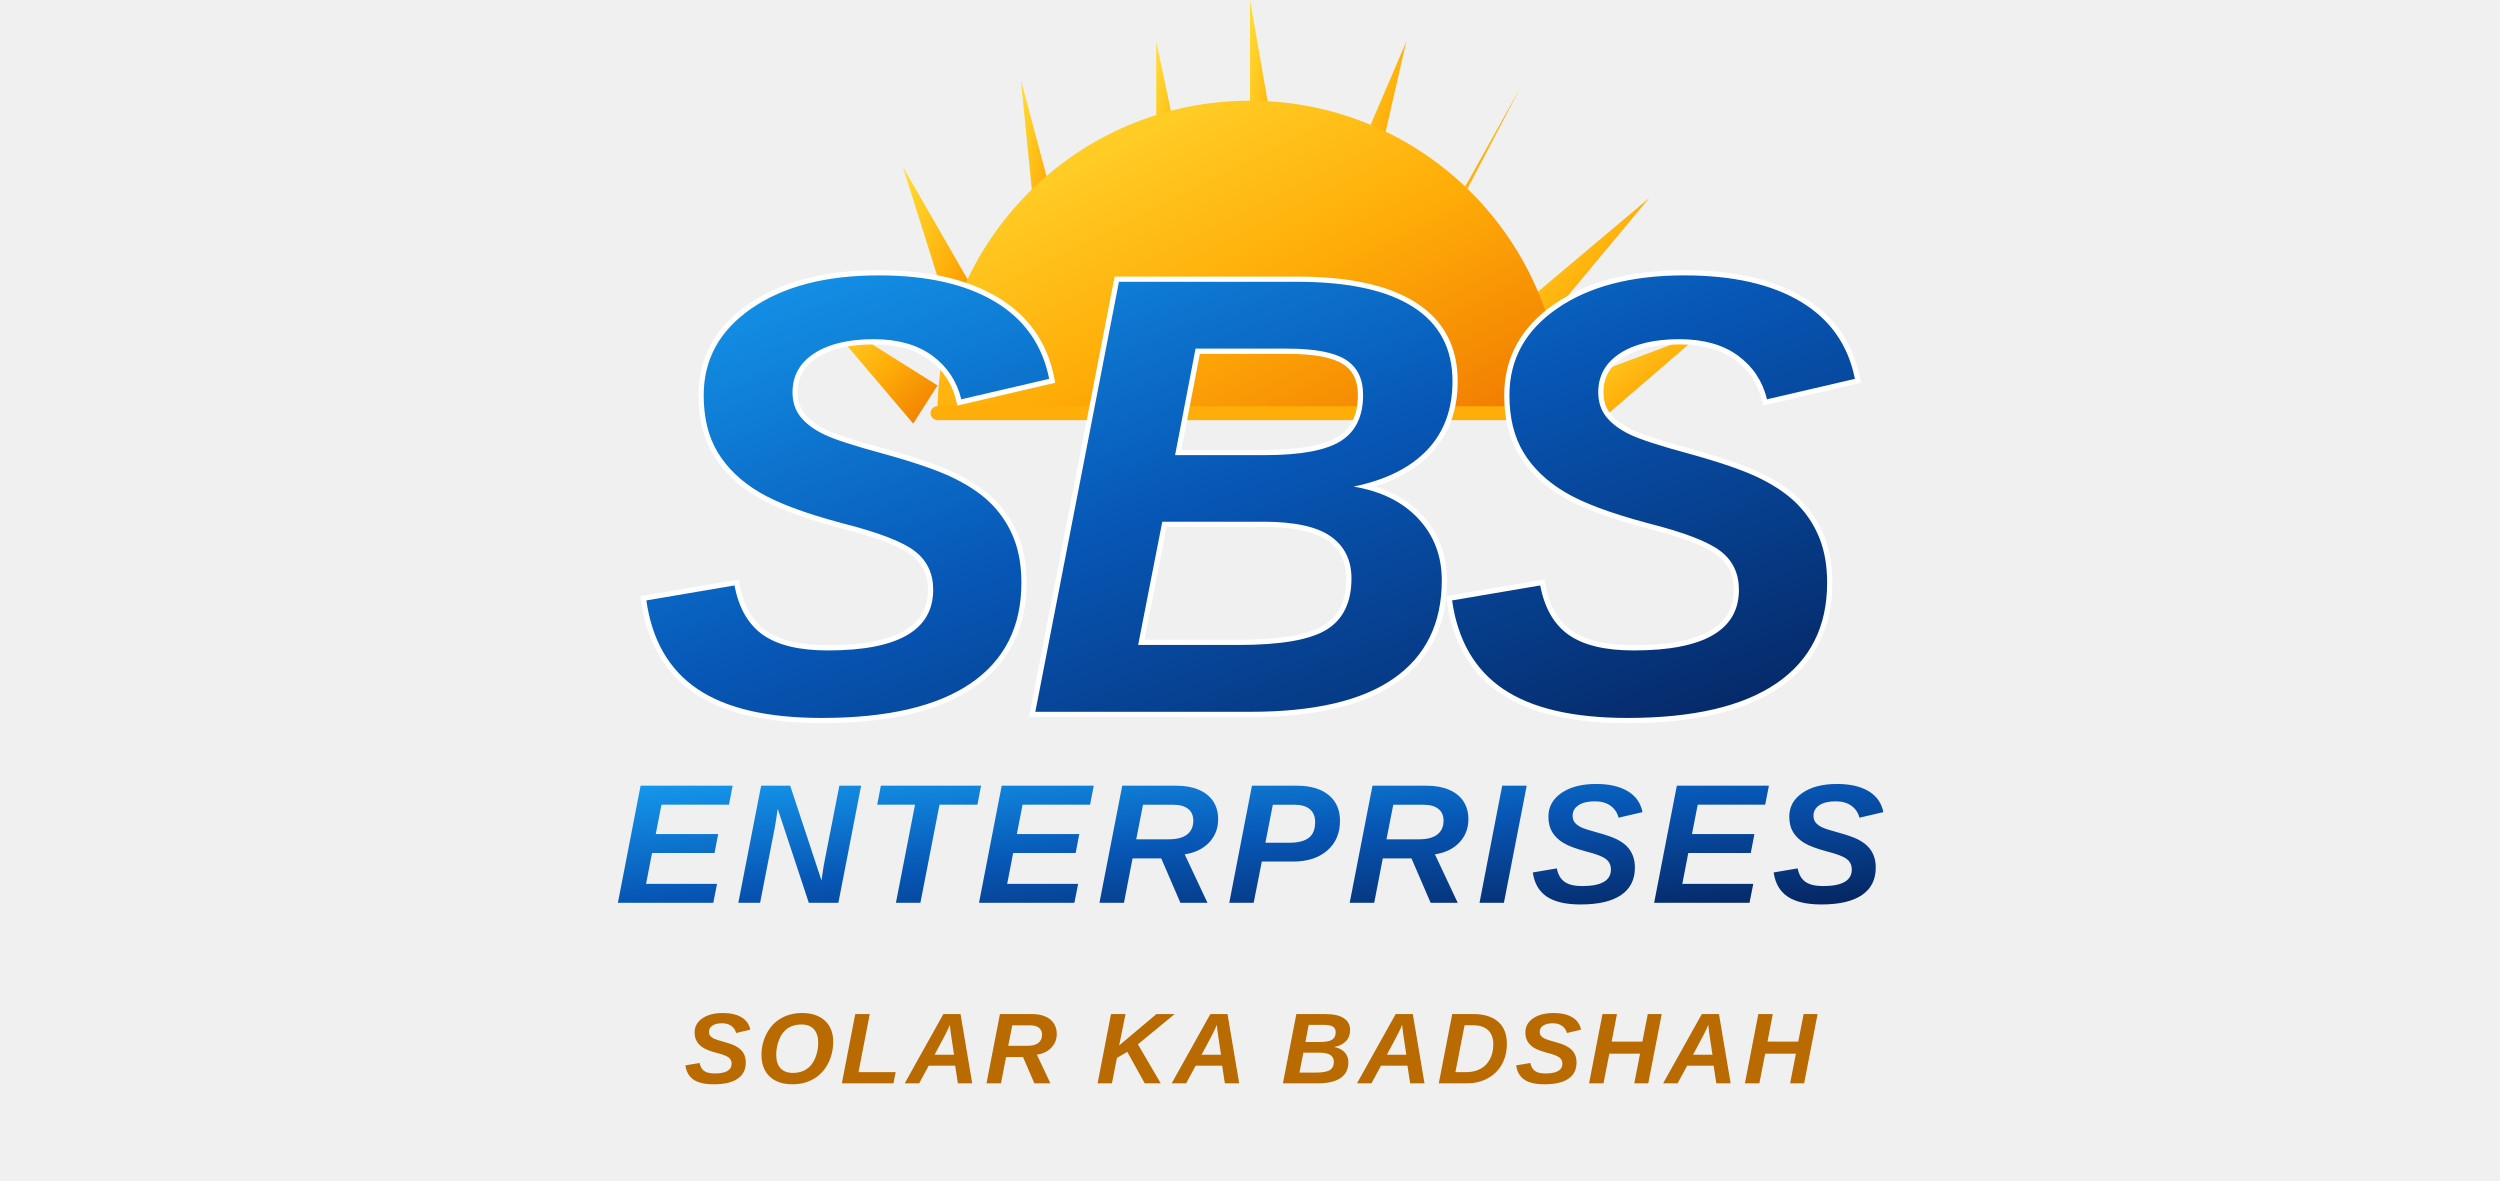
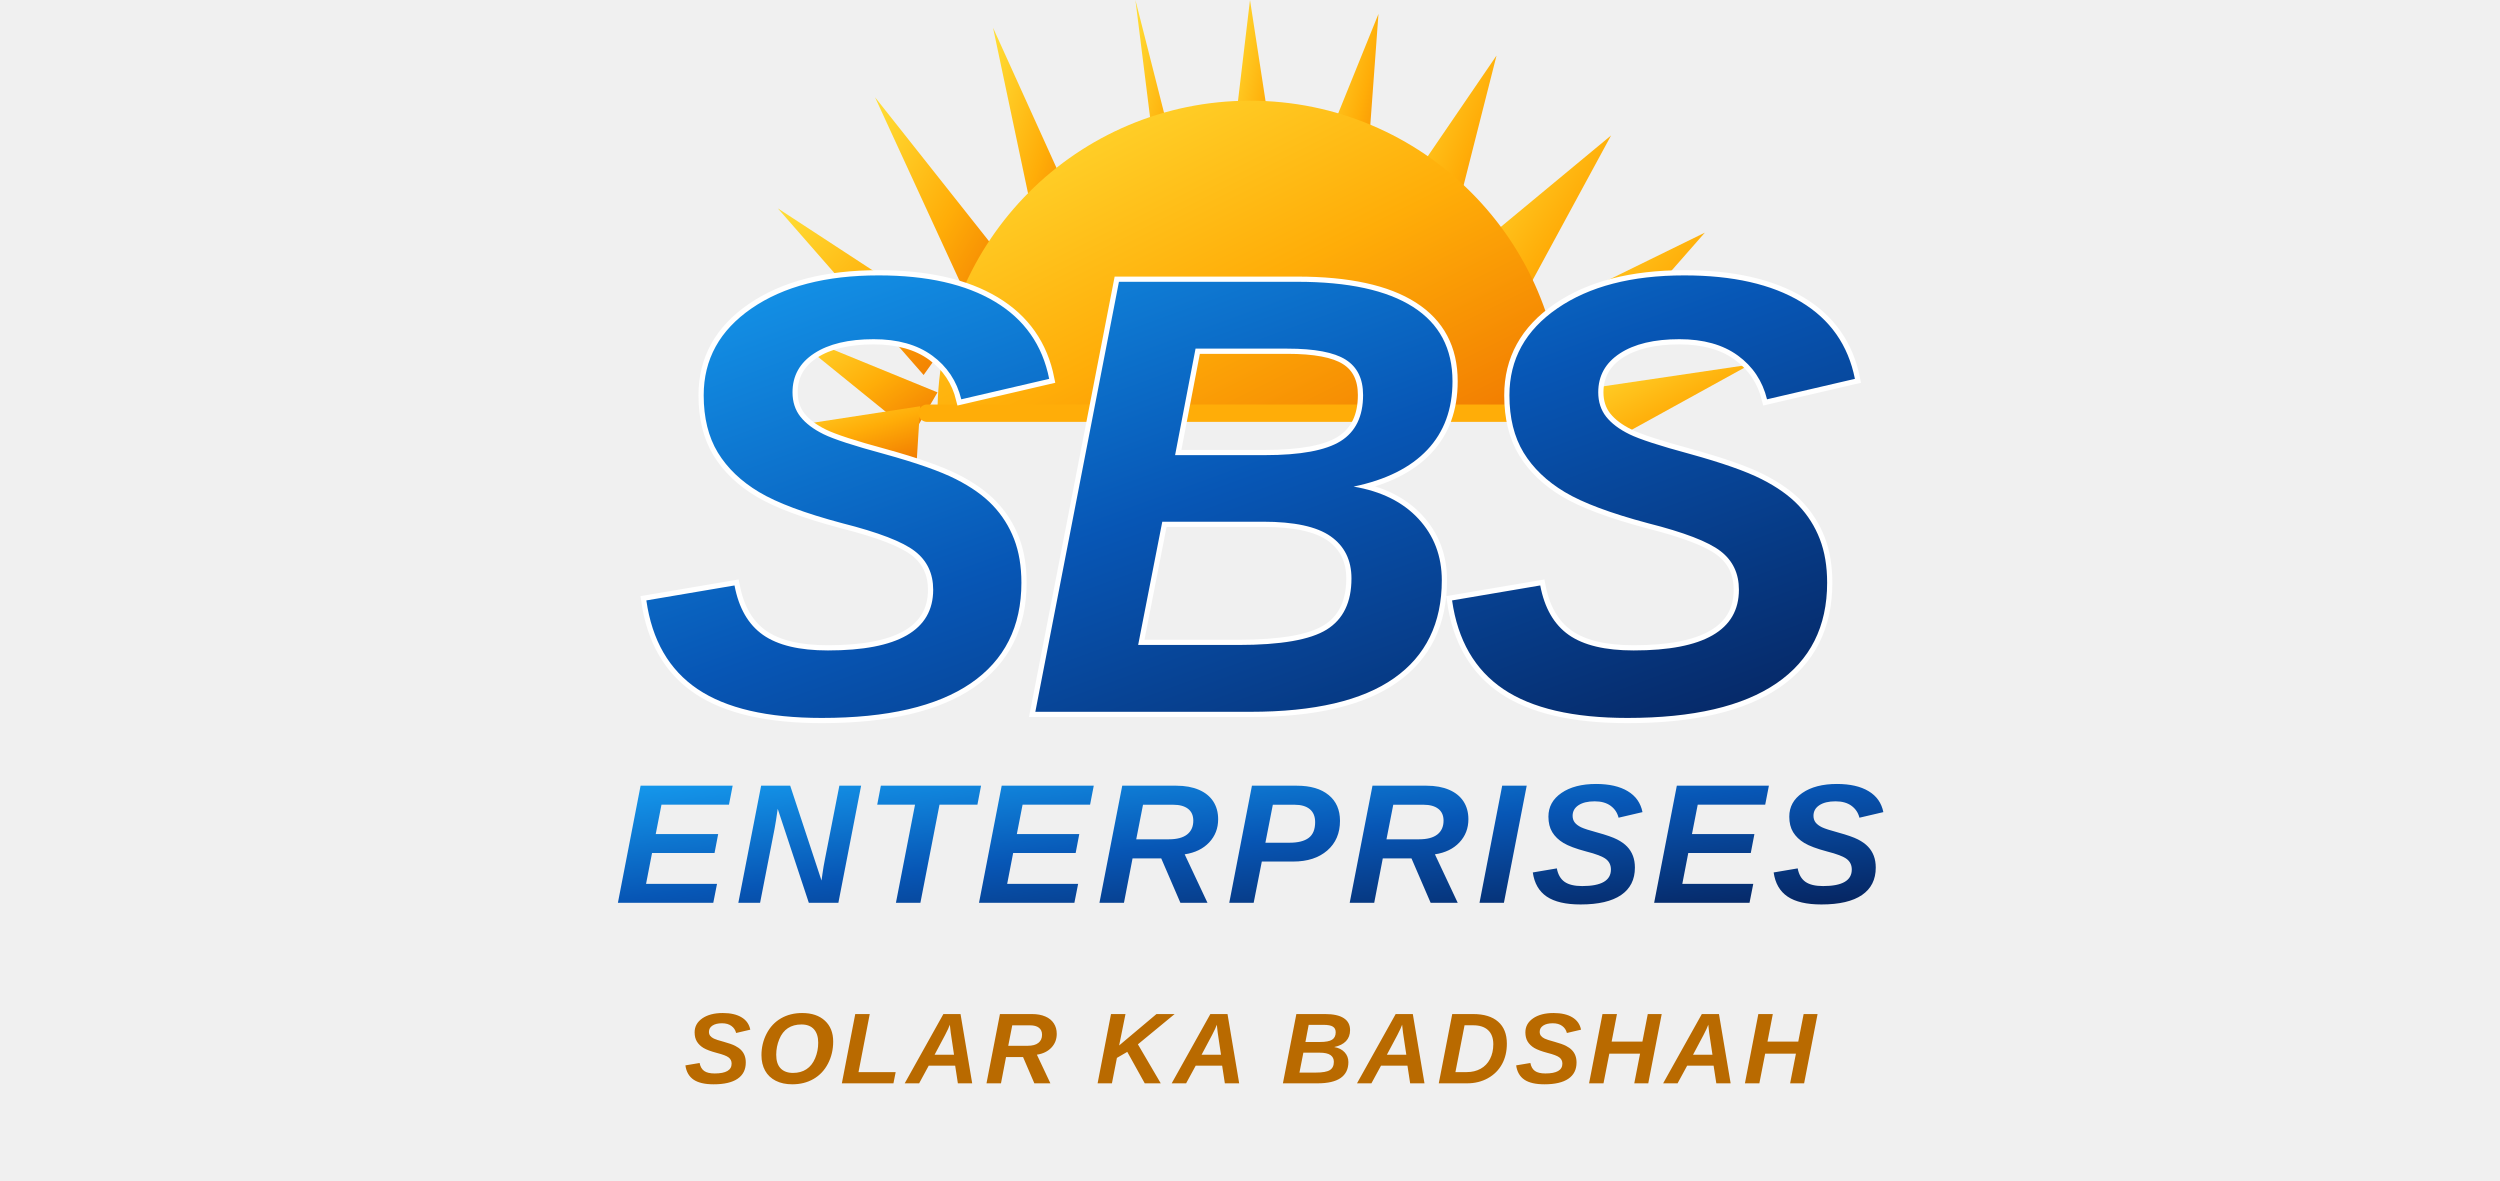
<svg xmlns="http://www.w3.org/2000/svg" viewBox="0 0 720 340" role="img" aria-labelledby="title desc">
  <defs>
    <linearGradient id="blue" x1="0" y1="0" x2="1" y2="1">
      <stop stop-color="#1599ed" />
      <stop offset=".48" stop-color="#0756b5" />
      <stop offset="1" stop-color="#06245f" />
    </linearGradient>
    <linearGradient id="gold" x1="0" y1="0" x2="1" y2="1">
      <stop stop-color="#ffdf37" />
      <stop offset=".55" stop-color="#ffad08" />
      <stop offset="1" stop-color="#f07800" />
    </linearGradient>
  </defs>
  <g fill="url(#gold)">
-     <path d="M270 111L235 89L263 122Z" />
-     <path d="M283 88L260 48L278 105Z" />
-     <path d="M306 68L294 23L300 83Z" />
-     <path d="M333 54L333 12L345 69Z" />
-     <path d="M360 48L360 0L372 69Z" />
-     <path d="M387 54L405 12L391 73Z" />
-     <path d="M414 68L438 25L405 88Z" />
-     <path d="M437 89L475 57L430 111Z" />
-     <path d="M450 111L490 96L454 127Z" />
+     <path d="M270 113L226 95L263 125Z" />
+     <path d="M276 94L224 60L266 108Z" />
+     <path d="M290 76L252 28L281 91Z" />
+     <path d="M310 61L286 8L301 79Z" />
+     <path d="M333 48L327 0L344 67Z" />
+     <path d="M355 42L360 0L370 65Z" />
+     <path d="M380 46L397 4L392 72Z" />
+     <path d="M403 57L431 16L414 83Z" />
+     <path d="M423 73L464 39L432 98Z" />
+     <path d="M440 92L491 67L448 116Z" />
+     <path d="M450 113L504 105L455 132Z" />
+     <path d="M264 133L213 125L265 117Z" />
    <path d="M270 119A90 90 0 0 1 450 119Z" />
  </g>
-   <path d="M270 119H450" fill="none" stroke="#ffad08" stroke-width="4" stroke-linecap="round" />
+   <path d="M267 119H453" fill="none" stroke="#ffad08" stroke-width="5" stroke-linecap="round" />
  <text x="360" y="205" text-anchor="middle" font-family="Arial, Helvetica, sans-serif" font-size="180" font-weight="900" font-style="italic" letter-spacing="-9" fill="url(#blue)" stroke="#fff" stroke-width="3" paint-order="stroke">SBS</text>
  <text x="360" y="260" text-anchor="middle" font-family="Arial, Helvetica, sans-serif" font-size="49" font-weight="900" font-style="italic" letter-spacing="2" fill="url(#blue)">ENTERPRISES</text>
  <path d="M65 300H175 M545 300H655" stroke="url(#gold)" stroke-width="5" stroke-linecap="round" />
  <text x="360" y="312" text-anchor="middle" font-family="Arial, Helvetica, sans-serif" font-size="29" font-weight="900" font-style="italic" letter-spacing="1.5" fill="#b96a00">SOLAR KA BADSHAH</text>
</svg>
